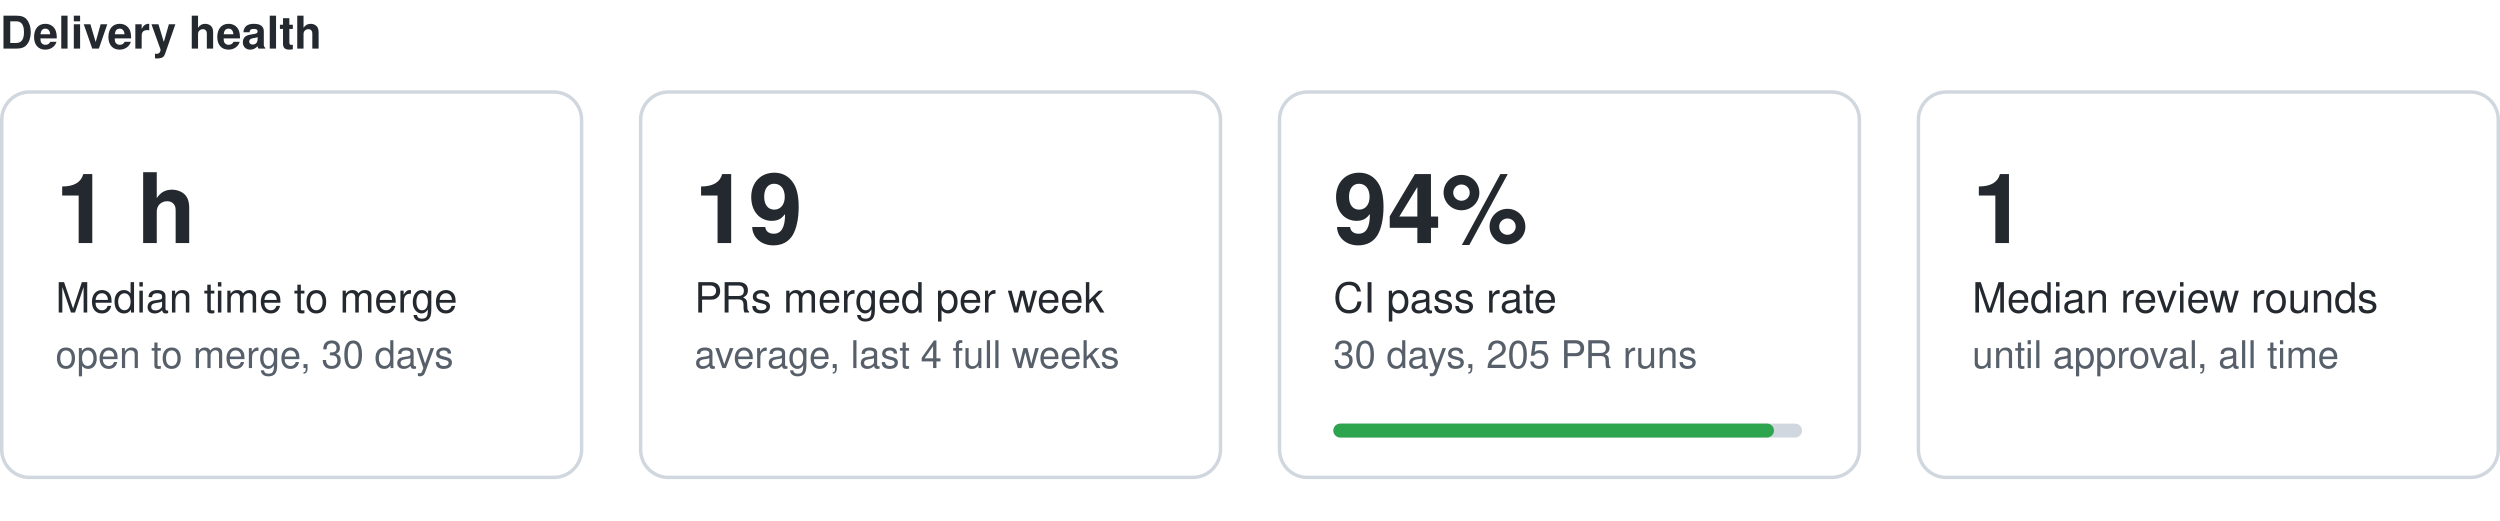
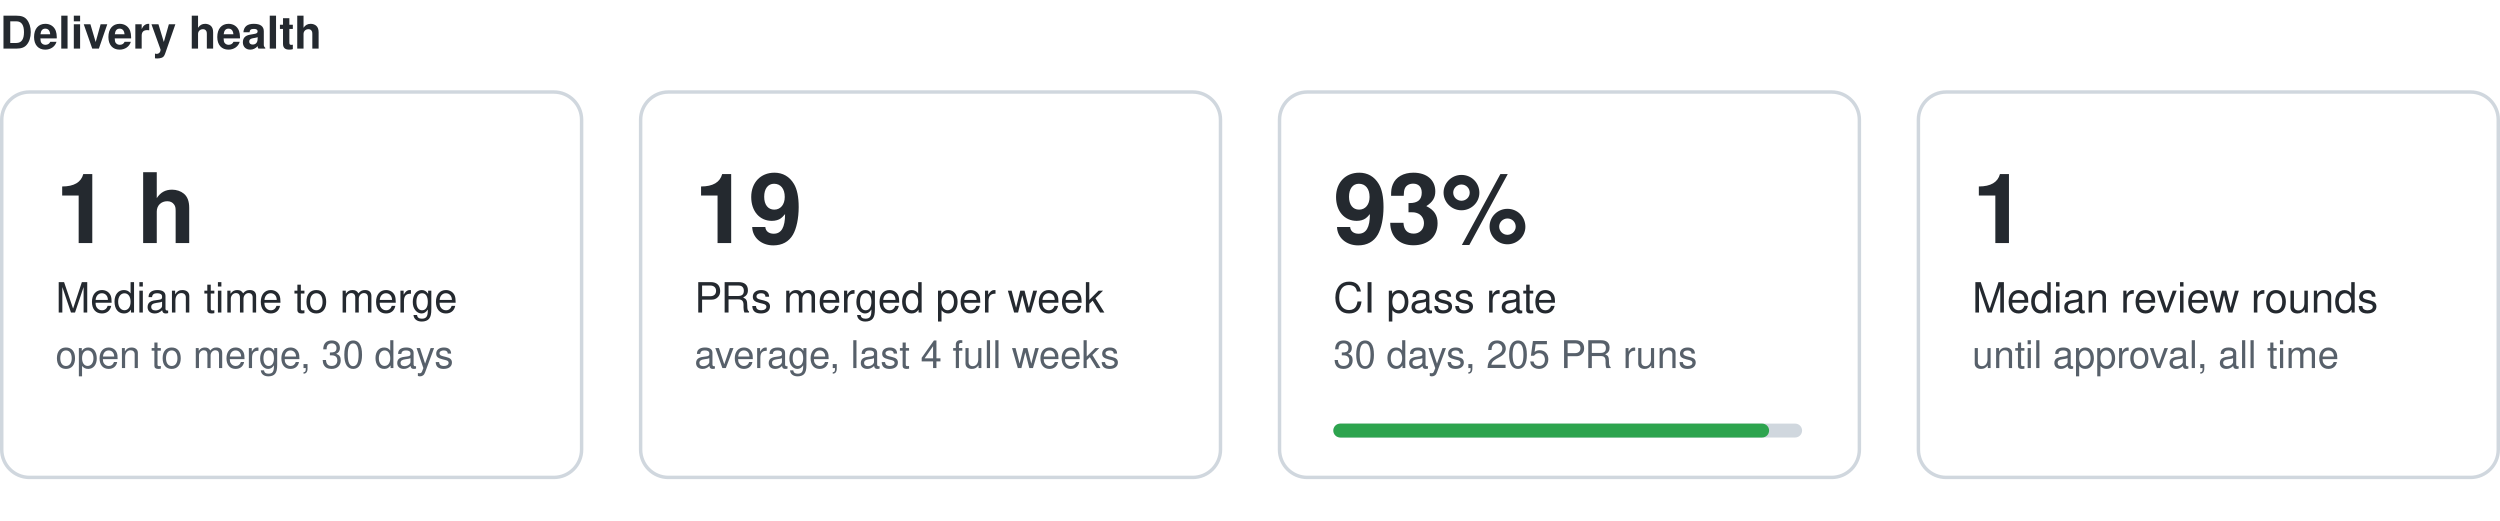
<svg xmlns="http://www.w3.org/2000/svg" width="720" height="150" viewBox="0 0 720 150" role="img" aria-label="Delivery health">
  <style>text{font:11px -apple-system,Segoe UI,Helvetica,Arial,sans-serif;fill:#57606a}.t{font-size:13px;font-weight:600;fill:#24292f}.v{font-size:28px;font-weight:600;fill:#24292f}.l{font-size:12px;fill:#24292f}.card{fill:none;stroke:#d0d7de}.tr{fill:#d0d7de}.bf{fill:#2da44e}@media (prefers-color-scheme:dark){text{fill:#8b949e}.t,.v,.l{fill:#e6edf3}.card{stroke:#30363d}.tr{fill:#30363d}.bf{fill:#3fb950}}</style>
  <text class="t" x="0" y="14">Delivery health</text>
  <g data-dh="mergetime">
    <rect class="card" x="0.5" y="26.5" width="167" height="111" rx="8" />
    <text class="v" x="16" y="70">1 h</text>
    <text class="l" x="16" y="90">Median time to merge</text>
    <text x="16" y="106">open to merge, 30 days</text>
  </g>
  <g data-dh="mergerate">
    <rect class="card" x="184.5" y="26.5" width="167" height="111" rx="8" />
    <text class="v" x="200" y="70">19</text>
    <text class="l" x="200" y="90">PRs merged per week</text>
    <text x="200" y="106">average, last 4 full weeks</text>
  </g>
  <g data-dh="passrate">
    <rect class="card" x="368.5" y="26.5" width="167" height="111" rx="8" />
-     <text class="v" x="384" y="70">94%</text>
+     <text class="v" x="384" y="70">93%</text>
    <text class="l" x="384" y="90">CI pass rate</text>
    <text x="384" y="106">30 days, 205 PR runs</text>
    <rect class="tr" x="384" y="122" width="135" height="4" rx="2" />
-     <rect class="bf" x="384" y="122" width="126.9" height="4" rx="2" />
+     <rect class="bf" x="384" y="122" width="125.5" height="4" rx="2" />
  </g>
  <g data-dh="rounds">
    <rect class="card" x="552.5" y="26.5" width="167" height="111" rx="8" />
    <text class="v" x="568" y="70">1</text>
    <text class="l" x="568" y="90">Median review rounds</text>
    <text x="568" y="106">until approval, all time</text>
  </g>
</svg>
